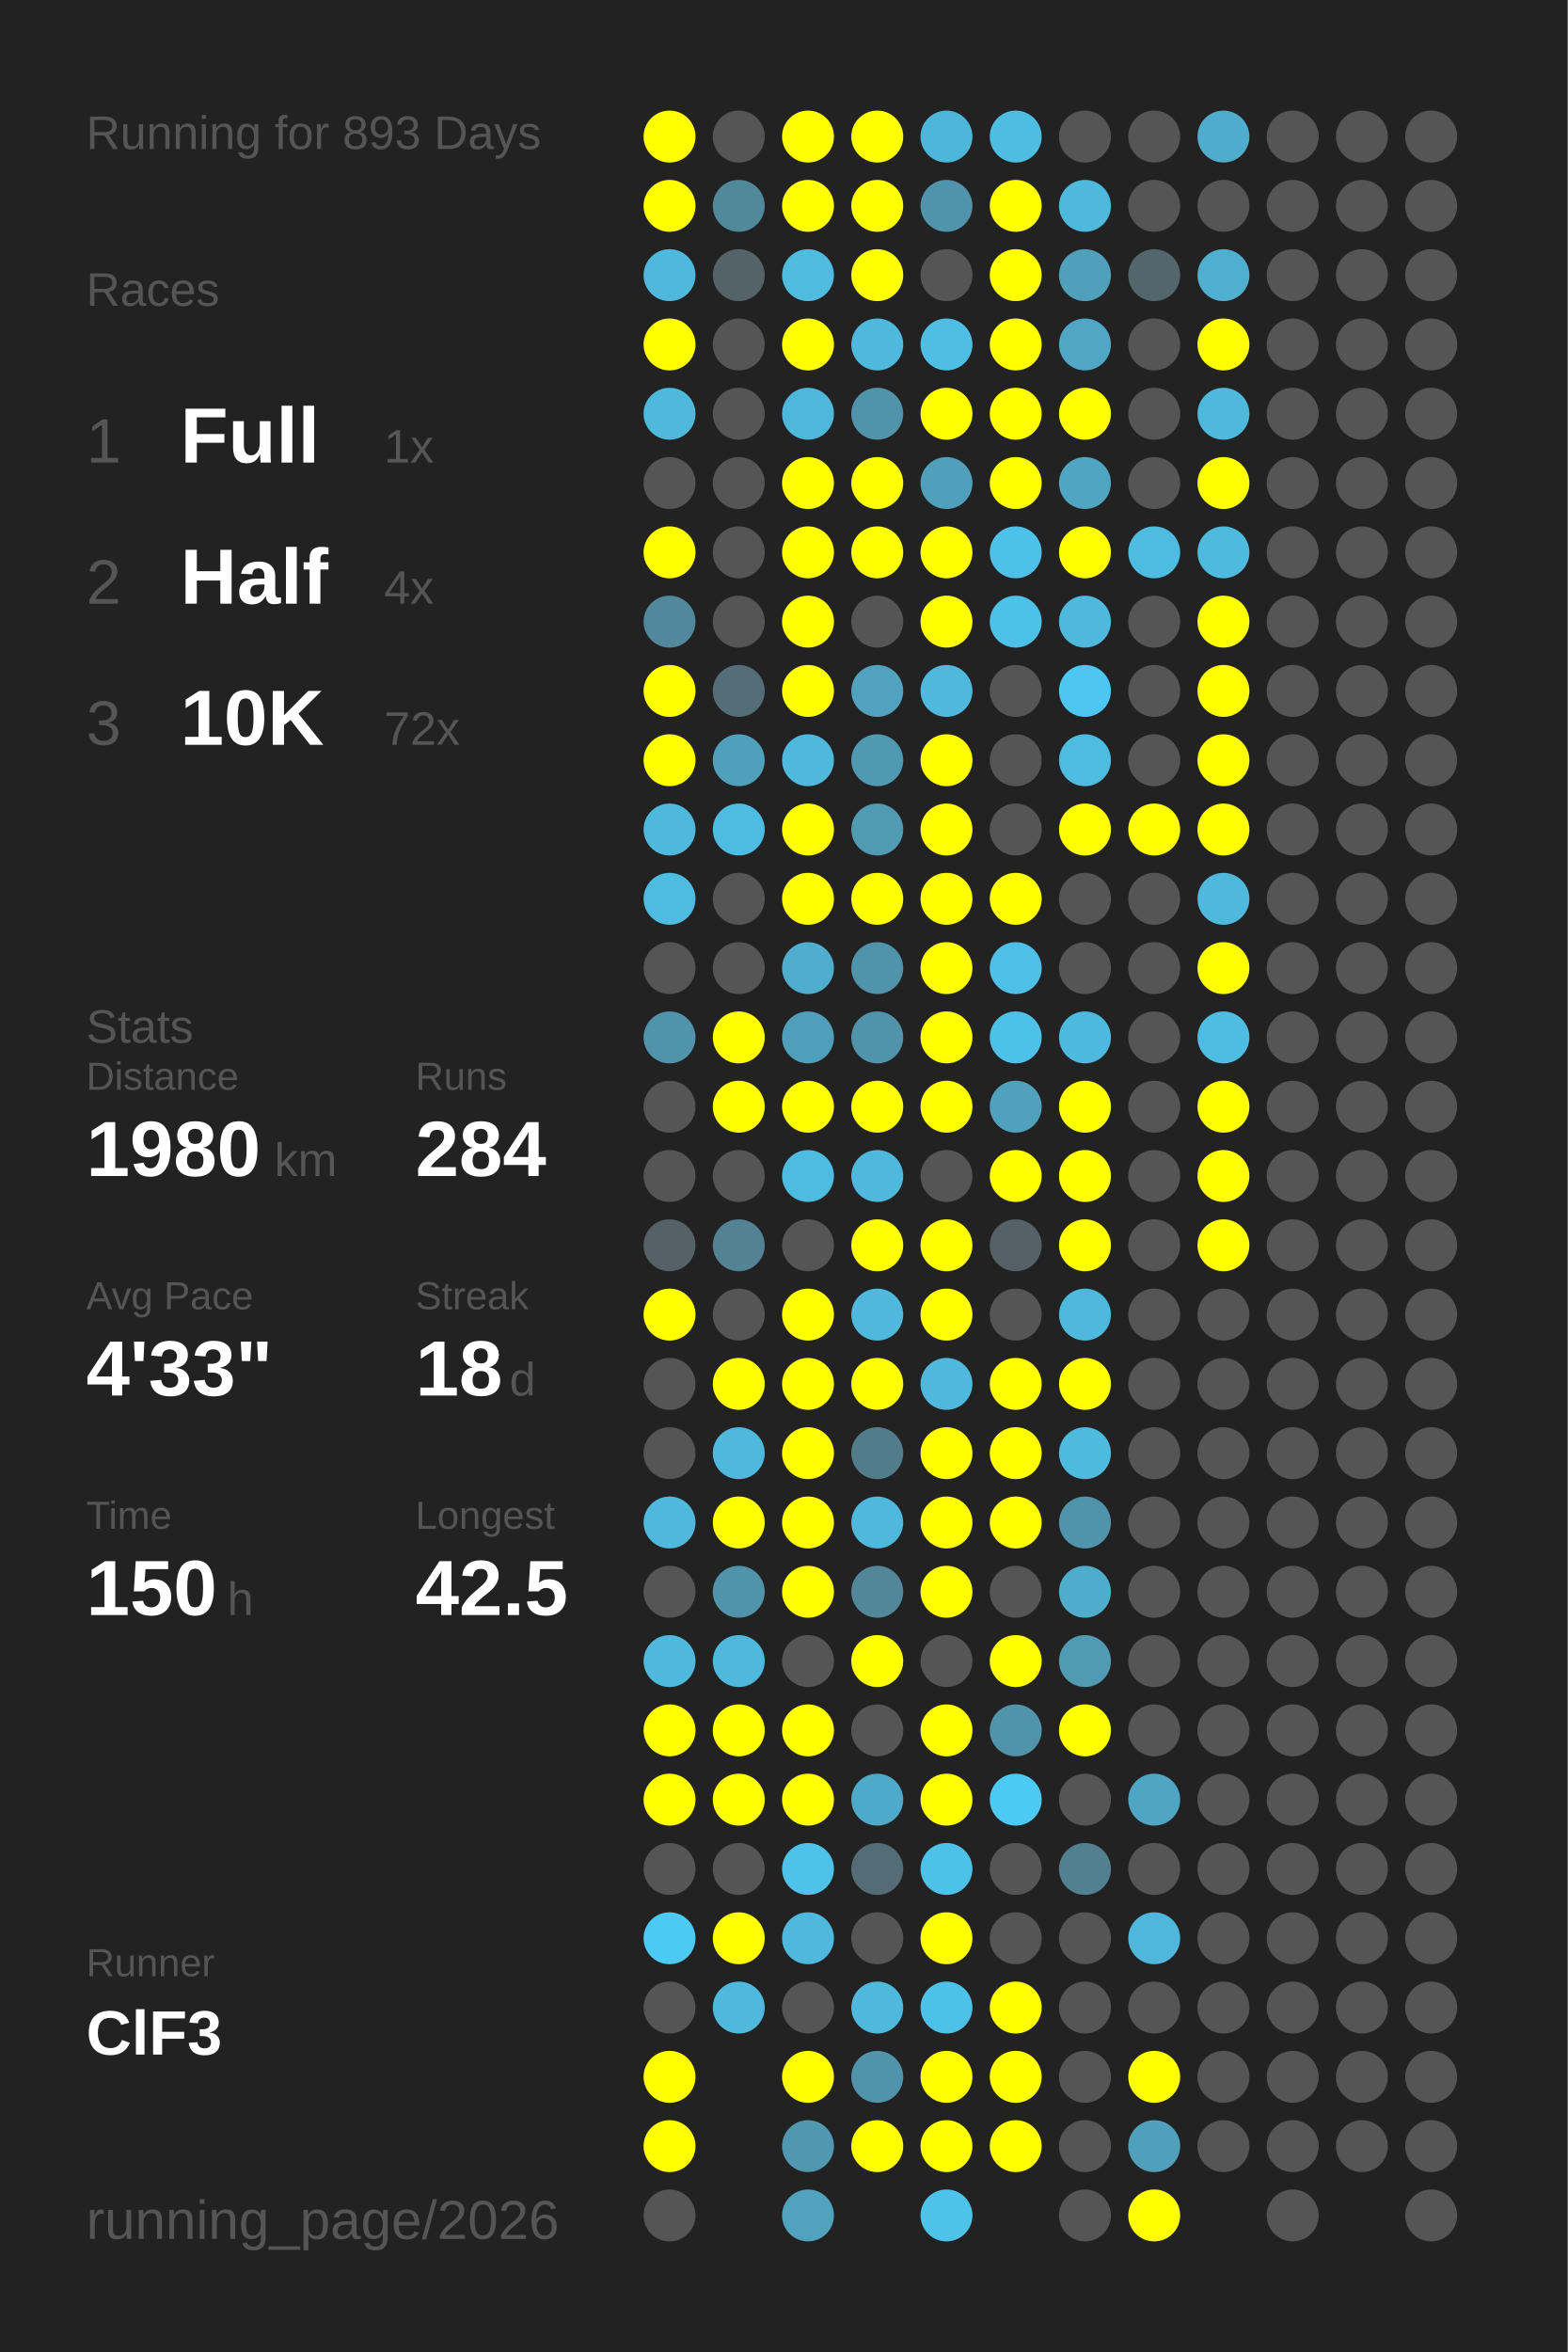
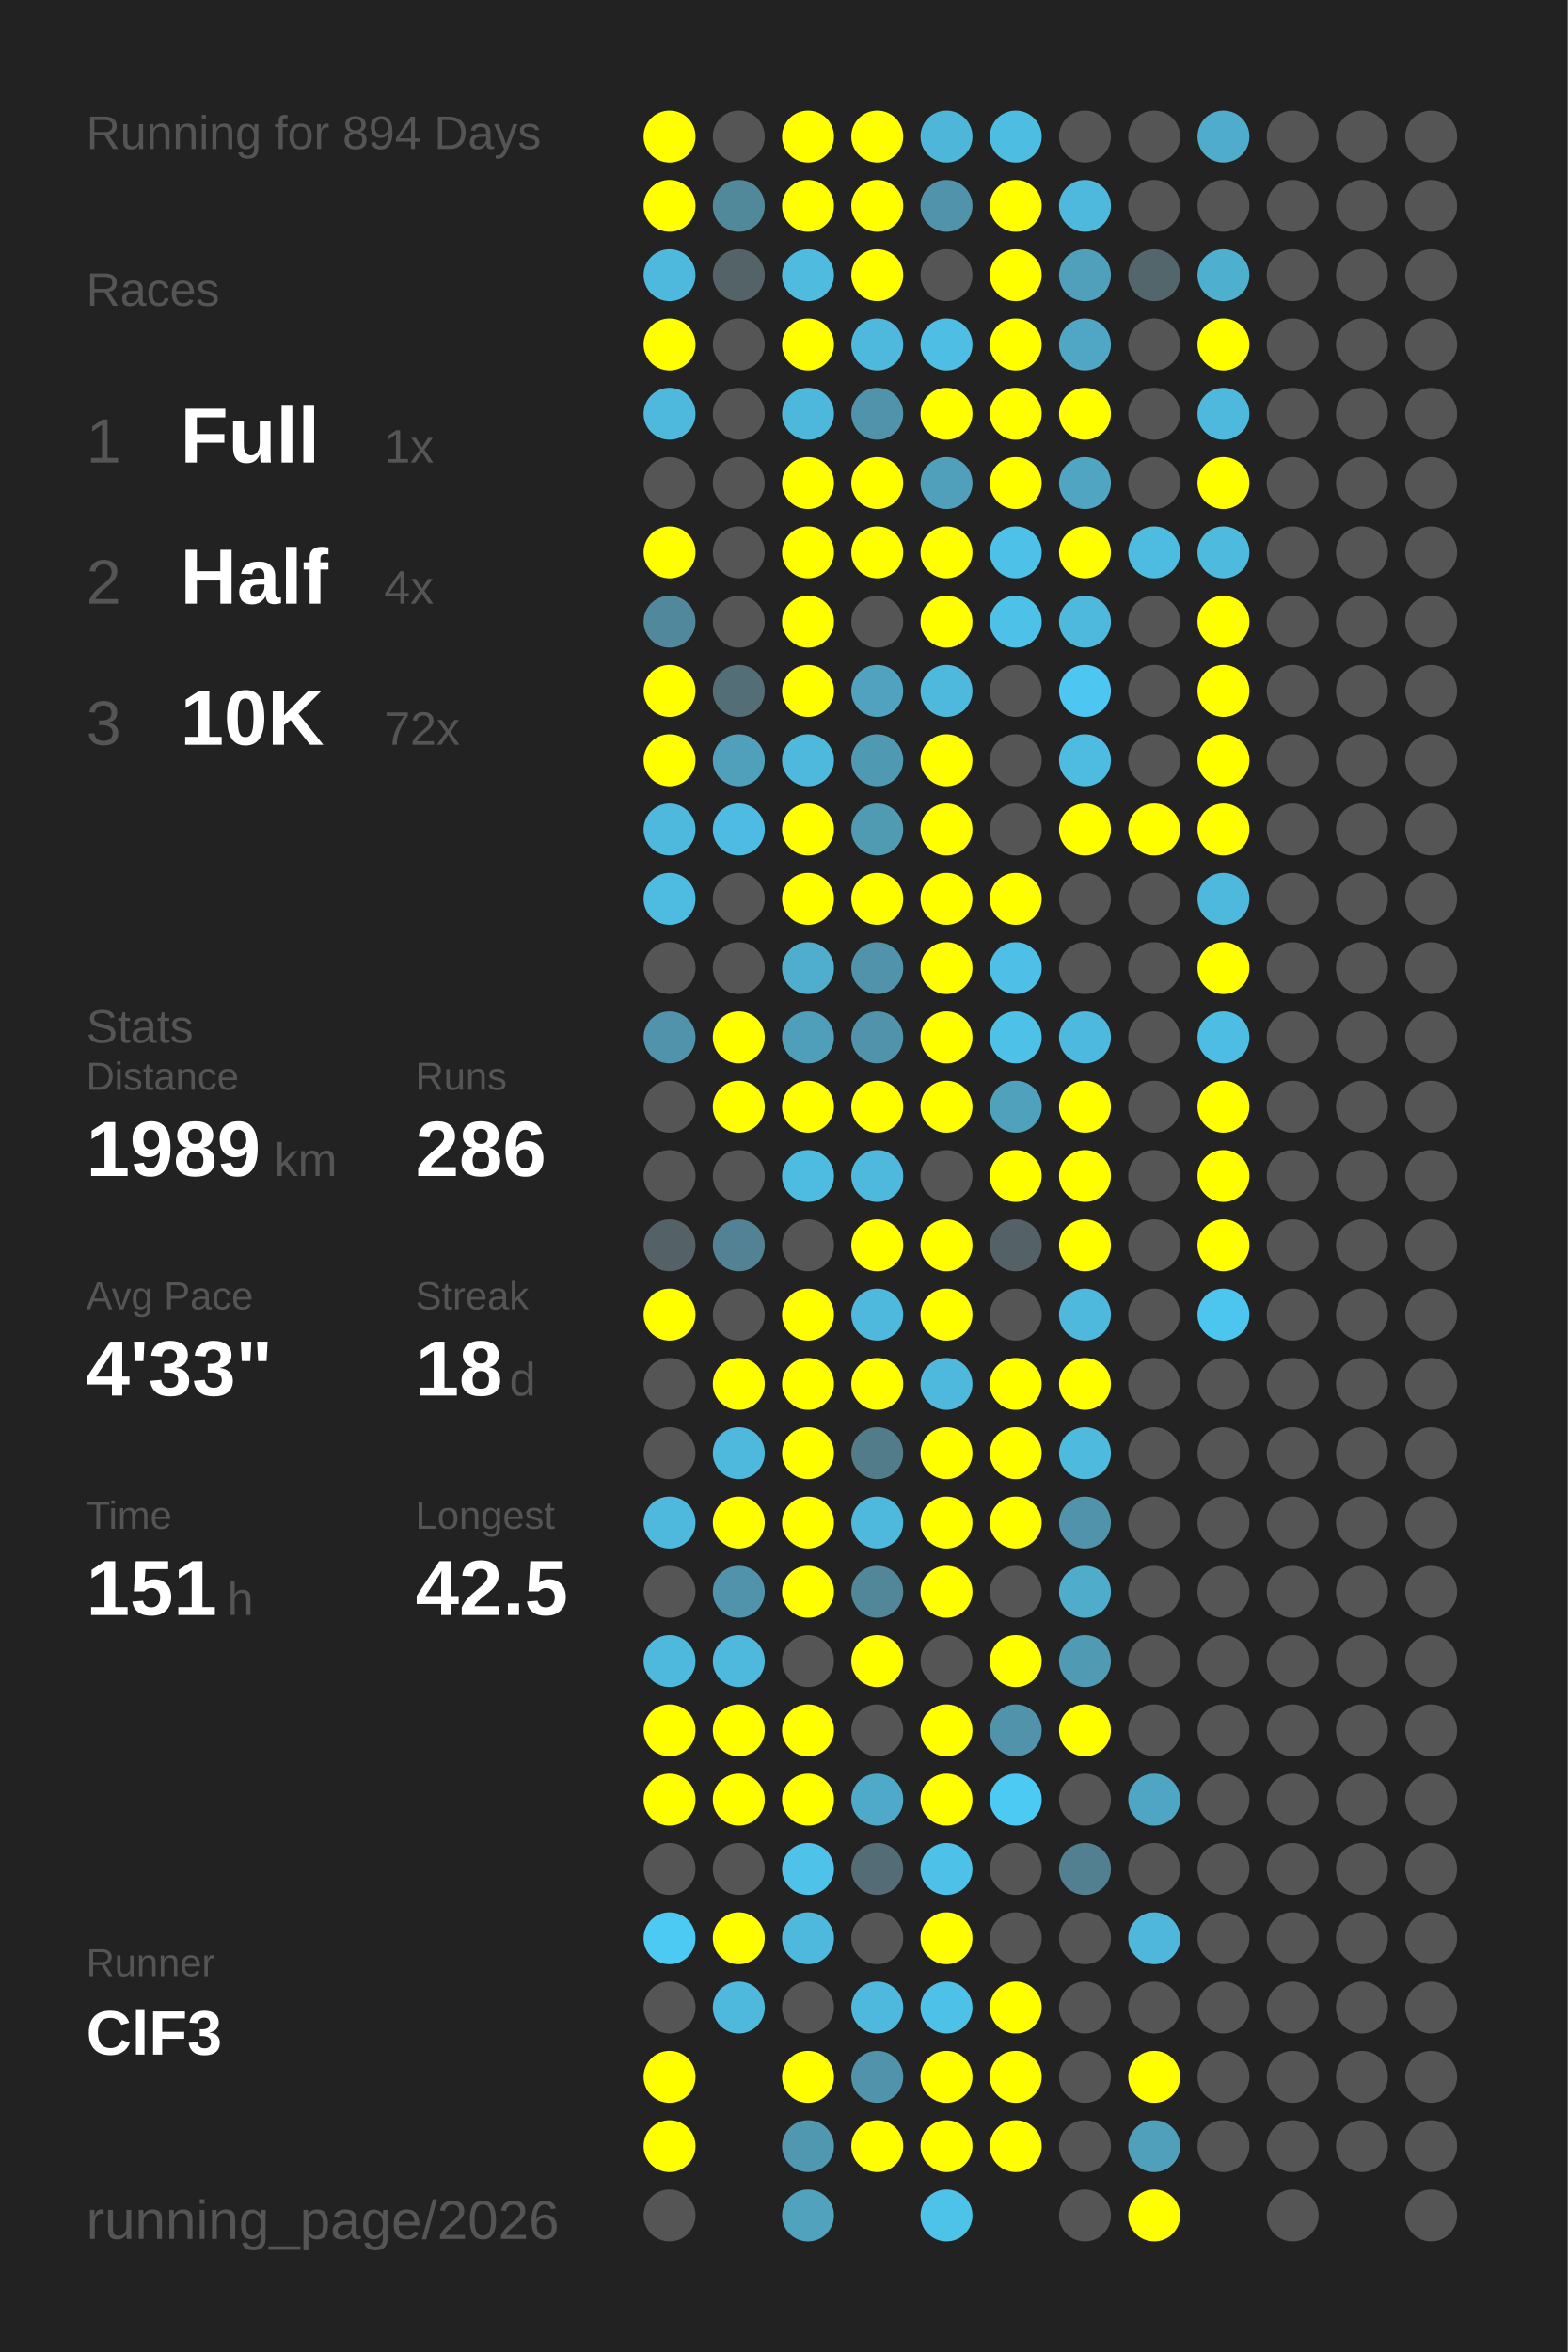
<svg xmlns="http://www.w3.org/2000/svg" baseProfile="full" height="300mm" version="1.1" viewBox="0,0,200,300" width="200mm">
  <defs />
  <rect fill="#222222" height="300" width="200" x="0" y="0" />
-   <text fill="#555555" style="font-size:6px; font-family:Arial;" x="11" y="19">Running for 893 Days</text>
+   <text fill="#555555" style="font-size:6px; font-family:Arial;" x="11" y="19">Running for 894 Days</text>
  <text fill="#555555" style="font-size:6px; font-family:Arial;" x="11" y="39">Races</text>
  <text fill="#555555" style="font-size:8px; font-family:Arial;" x="11" y="59">1</text>
  <text fill="#FFFFFF" style="font-size:10px; font-family:Arial; font-weight:bold;" x="23" y="59">Full</text>
  <text fill="#555555" style="font-size:6px; font-family:Arial;" x="49" y="59">1x</text>
  <text fill="#555555" style="font-size:8px; font-family:Arial;" x="11" y="77">2</text>
  <text fill="#FFFFFF" style="font-size:10px; font-family:Arial; font-weight:bold;" x="23" y="77">Half</text>
  <text fill="#555555" style="font-size:6px; font-family:Arial;" x="49" y="77">4x</text>
  <text fill="#555555" style="font-size:8px; font-family:Arial;" x="11" y="95">3</text>
  <text fill="#FFFFFF" style="font-size:10px; font-family:Arial; font-weight:bold;" x="23" y="95">10K</text>
  <text fill="#555555" style="font-size:6px; font-family:Arial;" x="49" y="95">72x</text>
  <text fill="#555555" style="font-size:6px; font-family:Arial;" x="11" y="133">Stats</text>
  <text fill="#555555" style="font-size:5px; font-family:Arial;" x="11" y="139">Distance</text>
-   <text fill="#FFFFFF" style="font-size:10px; font-family:Arial; font-weight:bold;" x="11" y="150">1980</text>
+   <text fill="#FFFFFF" style="font-size:10px; font-family:Arial; font-weight:bold;" x="11" y="150">1989</text>
  <text fill="#555555" style="font-size:6px; font-family:Arial;" x="35" y="150">km</text>
  <text fill="#555555" style="font-size:5px; font-family:Arial;" x="53" y="139">Runs</text>
-   <text fill="#FFFFFF" style="font-size:10px; font-family:Arial; font-weight:bold;" x="53" y="150">284</text>
+   <text fill="#FFFFFF" style="font-size:10px; font-family:Arial; font-weight:bold;" x="53" y="150">286</text>
  <text fill="#555555" style="font-size:5px; font-family:Arial;" x="11" y="167">Avg Pace</text>
  <text fill="#FFFFFF" style="font-size:10px; font-family:Arial; font-weight:bold;" x="11" y="178">4'33"</text>
  <text fill="#555555" style="font-size:5px; font-family:Arial;" x="53" y="167">Streak</text>
  <text fill="#FFFFFF" style="font-size:10px; font-family:Arial; font-weight:bold;" x="53" y="178">18</text>
  <text fill="#555555" style="font-size:6px; font-family:Arial;" x="65" y="178">d</text>
  <text fill="#555555" style="font-size:5px; font-family:Arial;" x="11" y="195">Time</text>
-   <text fill="#FFFFFF" style="font-size:10px; font-family:Arial; font-weight:bold;" x="11" y="206">150</text>
+   <text fill="#FFFFFF" style="font-size:10px; font-family:Arial; font-weight:bold;" x="11" y="206">151</text>
  <text fill="#555555" style="font-size:6px; font-family:Arial;" x="29" y="206">h</text>
  <text fill="#555555" style="font-size:5px; font-family:Arial;" x="53" y="195">Longest</text>
  <text fill="#FFFFFF" style="font-size:10px; font-family:Arial; font-weight:bold;" x="53" y="206">42.5</text>
  <text fill="#555555" style="font-size:5px; font-family:Arial;" x="11" y="252.065">Runner</text>
  <text fill="#FFFFFF" style="font-size:8px; font-family:Arial; font-weight:bold;" x="11" y="262.065">ClF3</text>
  <text fill="#555555" style="font-size:7px; font-family:Arial;" x="11" y="285.581">running_page/2026</text>
  <circle cx="85.417" cy="17.419" fill="#FFFF00" r="3.312" />
  <circle cx="85.417" cy="26.258" fill="#FFFF00" r="3.312" />
  <circle cx="85.417" cy="35.097" fill="#4eb9dd" r="3.312" />
  <circle cx="85.417" cy="43.935" fill="#FFFF00" r="3.312" />
  <circle cx="85.417" cy="52.774" fill="#4eb9dd" r="3.312" />
  <circle cx="85.417" cy="61.613" fill="#555555" r="3.312" />
  <circle cx="85.417" cy="70.452" fill="#FFFF00" r="3.312" />
  <circle cx="85.417" cy="79.29" fill="#51889b" r="3.312" />
  <circle cx="85.417" cy="88.129" fill="#FFFF00" r="3.312" />
  <circle cx="85.417" cy="96.968" fill="#FFFF00" r="3.312" />
  <circle cx="85.417" cy="105.806" fill="#4eb9dd" r="3.312" />
  <circle cx="85.417" cy="114.645" fill="#4ebce1" r="3.312" />
  <circle cx="85.417" cy="123.484" fill="#555555" r="3.312" />
  <circle cx="85.417" cy="132.323" fill="#5093aa" r="3.312" />
  <circle cx="85.417" cy="141.161" fill="#555555" r="3.312" />
  <circle cx="85.417" cy="150" fill="#555555" r="3.312" />
  <circle cx="85.417" cy="158.839" fill="#546267" r="3.312" />
  <circle cx="85.417" cy="167.677" fill="#FFFF00" r="3.312" />
  <circle cx="85.417" cy="176.516" fill="#555555" r="3.312" />
  <circle cx="85.417" cy="185.355" fill="#555555" r="3.312" />
  <circle cx="85.417" cy="194.194" fill="#4eb9dd" r="3.312" />
  <circle cx="85.417" cy="203.032" fill="#555555" r="3.312" />
  <circle cx="85.417" cy="211.871" fill="#4eb9dd" r="3.312" />
  <circle cx="85.417" cy="220.71" fill="#FFFF00" r="3.312" />
  <circle cx="85.417" cy="229.548" fill="#FFFF00" r="3.312" />
  <circle cx="85.417" cy="238.387" fill="#555555" r="3.312" />
  <circle cx="85.417" cy="247.226" fill="#4dcaf4" r="3.312" />
  <circle cx="85.417" cy="256.065" fill="#555555" r="3.312" />
  <circle cx="85.417" cy="264.903" fill="#FFFF00" r="3.312" />
  <circle cx="85.417" cy="273.742" fill="#FFFF00" r="3.312" />
  <circle cx="85.417" cy="282.581" fill="#555555" r="3.312" />
  <circle cx="94.25" cy="17.419" fill="#555555" r="3.312" />
  <circle cx="94.25" cy="26.258" fill="#51899b" r="3.312" />
  <circle cx="94.25" cy="35.097" fill="#546368" r="3.312" />
  <circle cx="94.25" cy="43.935" fill="#555555" r="3.312" />
  <circle cx="94.25" cy="52.774" fill="#555555" r="3.312" />
  <circle cx="94.25" cy="61.613" fill="#555555" r="3.312" />
  <circle cx="94.25" cy="70.452" fill="#555555" r="3.312" />
  <circle cx="94.25" cy="79.29" fill="#555555" r="3.312" />
  <circle cx="94.25" cy="88.129" fill="#536e77" r="3.312" />
  <circle cx="94.25" cy="96.968" fill="#50a0bc" r="3.312" />
  <circle cx="94.25" cy="105.806" fill="#4ebce2" r="3.312" />
  <circle cx="94.25" cy="114.645" fill="#555555" r="3.312" />
  <circle cx="94.25" cy="123.484" fill="#555555" r="3.312" />
  <circle cx="94.25" cy="132.323" fill="#FFFF00" r="3.312" />
  <circle cx="94.25" cy="141.161" fill="#FFFF00" r="3.312" />
  <circle cx="94.25" cy="150" fill="#555555" r="3.312" />
  <circle cx="94.25" cy="158.839" fill="#528293" r="3.312" />
  <circle cx="94.25" cy="167.677" fill="#555555" r="3.312" />
  <circle cx="94.25" cy="176.516" fill="#FFFF00" r="3.312" />
  <circle cx="94.25" cy="185.355" fill="#4eb9dd" r="3.312" />
  <circle cx="94.25" cy="194.194" fill="#FFFF00" r="3.312" />
  <circle cx="94.25" cy="203.032" fill="#5093aa" r="3.312" />
  <circle cx="94.25" cy="211.871" fill="#4eb9dd" r="3.312" />
  <circle cx="94.25" cy="220.71" fill="#FFFF00" r="3.312" />
  <circle cx="94.25" cy="229.548" fill="#FFFF00" r="3.312" />
  <circle cx="94.25" cy="238.387" fill="#555555" r="3.312" />
  <circle cx="94.25" cy="247.226" fill="#FFFF00" r="3.312" />
  <circle cx="94.25" cy="256.065" fill="#4eb9dd" r="3.312" />
  <circle cx="103.083" cy="17.419" fill="#FFFF00" r="3.312" />
  <circle cx="103.083" cy="26.258" fill="#FFFF00" r="3.312" />
  <circle cx="103.083" cy="35.097" fill="#4ebbdf" r="3.312" />
  <circle cx="103.083" cy="43.935" fill="#FFFF00" r="3.312" />
  <circle cx="103.083" cy="52.774" fill="#4eb8dc" r="3.312" />
  <circle cx="103.083" cy="61.613" fill="#FFFF00" r="3.312" />
  <circle cx="103.083" cy="70.452" fill="#FFFF00" r="3.312" />
  <circle cx="103.083" cy="79.29" fill="#FFFF00" r="3.312" />
  <circle cx="103.083" cy="88.129" fill="#FFFF00" r="3.312" />
  <circle cx="103.083" cy="96.968" fill="#4eb9dd" r="3.312" />
  <circle cx="103.083" cy="105.806" fill="#FFFF00" r="3.312" />
  <circle cx="103.083" cy="114.645" fill="#FFFF00" r="3.312" />
  <circle cx="103.083" cy="123.484" fill="#4faece" r="3.312" />
  <circle cx="103.083" cy="132.323" fill="#509fba" r="3.312" />
  <circle cx="103.083" cy="141.161" fill="#FFFF00" r="3.312" />
  <circle cx="103.083" cy="150" fill="#4ebce1" r="3.312" />
  <circle cx="103.083" cy="158.839" fill="#555555" r="3.312" />
  <circle cx="103.083" cy="167.677" fill="#FFFF00" r="3.312" />
  <circle cx="103.083" cy="176.516" fill="#FFFF00" r="3.312" />
  <circle cx="103.083" cy="185.355" fill="#FFFF00" r="3.312" />
  <circle cx="103.083" cy="194.194" fill="#FFFF00" r="3.312" />
  <circle cx="103.083" cy="203.032" fill="#FFFF00" r="3.312" />
  <circle cx="103.083" cy="211.871" fill="#555555" r="3.312" />
  <circle cx="103.083" cy="220.71" fill="#FFFF00" r="3.312" />
  <circle cx="103.083" cy="229.548" fill="#FFFF00" r="3.312" />
  <circle cx="103.083" cy="238.387" fill="#4ec2e9" r="3.312" />
  <circle cx="103.083" cy="247.226" fill="#4eb9dd" r="3.312" />
  <circle cx="103.083" cy="256.065" fill="#555555" r="3.312" />
  <circle cx="103.083" cy="264.903" fill="#FFFF00" r="3.312" />
  <circle cx="103.083" cy="273.742" fill="#5097b0" r="3.312" />
  <circle cx="103.083" cy="282.581" fill="#50a2bd" r="3.312" />
  <circle cx="111.917" cy="17.419" fill="#FFFF00" r="3.312" />
  <circle cx="111.917" cy="26.258" fill="#FFFF00" r="3.312" />
  <circle cx="111.917" cy="35.097" fill="#FFFF00" r="3.312" />
  <circle cx="111.917" cy="43.935" fill="#4eb9dd" r="3.312" />
  <circle cx="111.917" cy="52.774" fill="#5093aa" r="3.312" />
  <circle cx="111.917" cy="61.613" fill="#FFFF00" r="3.312" />
  <circle cx="111.917" cy="70.452" fill="#FFFF00" r="3.312" />
  <circle cx="111.917" cy="79.29" fill="#555555" r="3.312" />
  <circle cx="111.917" cy="88.129" fill="#50a2be" r="3.312" />
  <circle cx="111.917" cy="96.968" fill="#5099b2" r="3.312" />
  <circle cx="111.917" cy="105.806" fill="#509ab2" r="3.312" />
  <circle cx="111.917" cy="114.645" fill="#FFFF00" r="3.312" />
  <circle cx="111.917" cy="123.484" fill="#5093aa" r="3.312" />
  <circle cx="111.917" cy="132.323" fill="#5093aa" r="3.312" />
  <circle cx="111.917" cy="141.161" fill="#FFFF00" r="3.312" />
  <circle cx="111.917" cy="150" fill="#4eb9dd" r="3.312" />
  <circle cx="111.917" cy="158.839" fill="#FFFF00" r="3.312" />
  <circle cx="111.917" cy="167.677" fill="#4eb9dd" r="3.312" />
  <circle cx="111.917" cy="176.516" fill="#FFFF00" r="3.312" />
  <circle cx="111.917" cy="185.355" fill="#527c8a" r="3.312" />
  <circle cx="111.917" cy="194.194" fill="#4eb9dd" r="3.312" />
  <circle cx="111.917" cy="203.032" fill="#518799" r="3.312" />
  <circle cx="111.917" cy="211.871" fill="#FFFF00" r="3.312" />
  <circle cx="111.917" cy="220.71" fill="#555555" r="3.312" />
  <circle cx="111.917" cy="229.548" fill="#4faac9" r="3.312" />
  <circle cx="111.917" cy="238.387" fill="#536c75" r="3.312" />
  <circle cx="111.917" cy="247.226" fill="#555555" r="3.312" />
  <circle cx="111.917" cy="256.065" fill="#4eb9dd" r="3.312" />
  <circle cx="111.917" cy="264.903" fill="#5093aa" r="3.312" />
  <circle cx="111.917" cy="273.742" fill="#FFFF00" r="3.312" />
  <circle cx="120.75" cy="17.419" fill="#4eb6d9" r="3.312" />
  <circle cx="120.75" cy="26.258" fill="#5093aa" r="3.312" />
  <circle cx="120.75" cy="35.097" fill="#555555" r="3.312" />
  <circle cx="120.75" cy="43.935" fill="#4ebee4" r="3.312" />
  <circle cx="120.75" cy="52.774" fill="#FFFF00" r="3.312" />
  <circle cx="120.75" cy="61.613" fill="#50a0bb" r="3.312" />
  <circle cx="120.75" cy="70.452" fill="#FFFF00" r="3.312" />
  <circle cx="120.75" cy="79.29" fill="#FFFF00" r="3.312" />
  <circle cx="120.75" cy="88.129" fill="#4eb9dd" r="3.312" />
  <circle cx="120.75" cy="96.968" fill="#FFFF00" r="3.312" />
  <circle cx="120.75" cy="105.806" fill="#FFFF00" r="3.312" />
  <circle cx="120.75" cy="114.645" fill="#FFFF00" r="3.312" />
  <circle cx="120.75" cy="123.484" fill="#FFFF00" r="3.312" />
  <circle cx="120.75" cy="132.323" fill="#FFFF00" r="3.312" />
  <circle cx="120.75" cy="141.161" fill="#FFFF00" r="3.312" />
  <circle cx="120.75" cy="150" fill="#555555" r="3.312" />
  <circle cx="120.75" cy="158.839" fill="#FFFF00" r="3.312" />
  <circle cx="120.75" cy="167.677" fill="#FFFF00" r="3.312" />
  <circle cx="120.75" cy="176.516" fill="#4eb9dd" r="3.312" />
  <circle cx="120.75" cy="185.355" fill="#FFFF00" r="3.312" />
  <circle cx="120.75" cy="194.194" fill="#FFFF00" r="3.312" />
  <circle cx="120.75" cy="203.032" fill="#FFFF00" r="3.312" />
  <circle cx="120.75" cy="211.871" fill="#555555" r="3.312" />
  <circle cx="120.75" cy="220.71" fill="#FFFF00" r="3.312" />
  <circle cx="120.75" cy="229.548" fill="#FFFF00" r="3.312" />
  <circle cx="120.75" cy="238.387" fill="#4ec1e8" r="3.312" />
  <circle cx="120.75" cy="247.226" fill="#FFFF00" r="3.312" />
  <circle cx="120.75" cy="256.065" fill="#4ec1e8" r="3.312" />
  <circle cx="120.75" cy="264.903" fill="#FFFF00" r="3.312" />
  <circle cx="120.75" cy="273.742" fill="#FFFF00" r="3.312" />
  <circle cx="120.75" cy="282.581" fill="#4dc3ea" r="3.312" />
  <circle cx="129.583" cy="17.419" fill="#4ebde2" r="3.312" />
  <circle cx="129.583" cy="26.258" fill="#FFFF00" r="3.312" />
  <circle cx="129.583" cy="35.097" fill="#FFFF00" r="3.312" />
  <circle cx="129.583" cy="43.935" fill="#FFFF00" r="3.312" />
  <circle cx="129.583" cy="52.774" fill="#FFFF00" r="3.312" />
  <circle cx="129.583" cy="61.613" fill="#FFFF00" r="3.312" />
  <circle cx="129.583" cy="70.452" fill="#4ec1e9" r="3.312" />
  <circle cx="129.583" cy="79.29" fill="#4ec1e9" r="3.312" />
  <circle cx="129.583" cy="88.129" fill="#555555" r="3.312" />
  <circle cx="129.583" cy="96.968" fill="#555555" r="3.312" />
  <circle cx="129.583" cy="105.806" fill="#555555" r="3.312" />
  <circle cx="129.583" cy="114.645" fill="#FFFF00" r="3.312" />
  <circle cx="129.583" cy="123.484" fill="#4ec0e7" r="3.312" />
  <circle cx="129.583" cy="132.323" fill="#4ec1e8" r="3.312" />
  <circle cx="129.583" cy="141.161" fill="#50a1bc" r="3.312" />
  <circle cx="129.583" cy="150" fill="#FFFF00" r="3.312" />
  <circle cx="129.583" cy="158.839" fill="#546267" r="3.312" />
  <circle cx="129.583" cy="167.677" fill="#555555" r="3.312" />
  <circle cx="129.583" cy="176.516" fill="#FFFF00" r="3.312" />
  <circle cx="129.583" cy="185.355" fill="#FFFF00" r="3.312" />
  <circle cx="129.583" cy="194.194" fill="#FFFF00" r="3.312" />
  <circle cx="129.583" cy="203.032" fill="#555555" r="3.312" />
  <circle cx="129.583" cy="211.871" fill="#FFFF00" r="3.312" />
  <circle cx="129.583" cy="220.71" fill="#5093aa" r="3.312" />
  <circle cx="129.583" cy="229.548" fill="#4dcaf4" r="3.312" />
  <circle cx="129.583" cy="238.387" fill="#555555" r="3.312" />
  <circle cx="129.583" cy="247.226" fill="#555555" r="3.312" />
  <circle cx="129.583" cy="256.065" fill="#FFFF00" r="3.312" />
  <circle cx="129.583" cy="264.903" fill="#FFFF00" r="3.312" />
  <circle cx="129.583" cy="273.742" fill="#FFFF00" r="3.312" />
  <circle cx="138.417" cy="17.419" fill="#555555" r="3.312" />
  <circle cx="138.417" cy="26.258" fill="#4eb9dd" r="3.312" />
  <circle cx="138.417" cy="35.097" fill="#50a0bb" r="3.312" />
  <circle cx="138.417" cy="43.935" fill="#4fa7c5" r="3.312" />
  <circle cx="138.417" cy="52.774" fill="#FFFF00" r="3.312" />
  <circle cx="138.417" cy="61.613" fill="#4fa5c2" r="3.312" />
  <circle cx="138.417" cy="70.452" fill="#FFFF00" r="3.312" />
  <circle cx="138.417" cy="79.29" fill="#4eb9dd" r="3.312" />
  <circle cx="138.417" cy="88.129" fill="#4dc7f1" r="3.312" />
  <circle cx="138.417" cy="96.968" fill="#4ebbe0" r="3.312" />
  <circle cx="138.417" cy="105.806" fill="#FFFF00" r="3.312" />
  <circle cx="138.417" cy="114.645" fill="#555555" r="3.312" />
  <circle cx="138.417" cy="123.484" fill="#555555" r="3.312" />
  <circle cx="138.417" cy="132.323" fill="#4eb9de" r="3.312" />
  <circle cx="138.417" cy="141.161" fill="#FFFF00" r="3.312" />
  <circle cx="138.417" cy="150" fill="#FFFF00" r="3.312" />
  <circle cx="138.417" cy="158.839" fill="#FFFF00" r="3.312" />
  <circle cx="138.417" cy="167.677" fill="#4eb9dd" r="3.312" />
  <circle cx="138.417" cy="176.516" fill="#FFFF00" r="3.312" />
  <circle cx="138.417" cy="185.355" fill="#4ebade" r="3.312" />
  <circle cx="138.417" cy="194.194" fill="#5093aa" r="3.312" />
  <circle cx="138.417" cy="203.032" fill="#4faccb" r="3.312" />
  <circle cx="138.417" cy="211.871" fill="#509ab3" r="3.312" />
  <circle cx="138.417" cy="220.71" fill="#FFFF00" r="3.312" />
  <circle cx="138.417" cy="229.548" fill="#555555" r="3.312" />
  <circle cx="138.417" cy="238.387" fill="#528090" r="3.312" />
  <circle cx="138.417" cy="247.226" fill="#555555" r="3.312" />
  <circle cx="138.417" cy="256.065" fill="#555555" r="3.312" />
  <circle cx="138.417" cy="264.903" fill="#555555" r="3.312" />
  <circle cx="138.417" cy="273.742" fill="#555555" r="3.312" />
  <circle cx="138.417" cy="282.581" fill="#555555" r="3.312" />
  <circle cx="147.25" cy="17.419" fill="#555555" r="3.312" />
  <circle cx="147.25" cy="26.258" fill="#555555" r="3.312" />
  <circle cx="147.25" cy="35.097" fill="#53666c" r="3.312" />
  <circle cx="147.25" cy="43.935" fill="#555555" r="3.312" />
  <circle cx="147.25" cy="52.774" fill="#555555" r="3.312" />
  <circle cx="147.25" cy="61.613" fill="#555555" r="3.312" />
  <circle cx="147.25" cy="70.452" fill="#4ebbe0" r="3.312" />
  <circle cx="147.25" cy="79.29" fill="#555555" r="3.312" />
  <circle cx="147.25" cy="88.129" fill="#555555" r="3.312" />
  <circle cx="147.25" cy="96.968" fill="#555555" r="3.312" />
  <circle cx="147.25" cy="105.806" fill="#FFFF00" r="3.312" />
  <circle cx="147.25" cy="114.645" fill="#555555" r="3.312" />
  <circle cx="147.25" cy="123.484" fill="#555555" r="3.312" />
  <circle cx="147.25" cy="132.323" fill="#555555" r="3.312" />
  <circle cx="147.25" cy="141.161" fill="#555555" r="3.312" />
  <circle cx="147.25" cy="150" fill="#555555" r="3.312" />
  <circle cx="147.25" cy="158.839" fill="#555555" r="3.312" />
  <circle cx="147.25" cy="167.677" fill="#555555" r="3.312" />
  <circle cx="147.25" cy="176.516" fill="#555555" r="3.312" />
  <circle cx="147.25" cy="185.355" fill="#555555" r="3.312" />
  <circle cx="147.25" cy="194.194" fill="#555555" r="3.312" />
  <circle cx="147.25" cy="203.032" fill="#555555" r="3.312" />
  <circle cx="147.25" cy="211.871" fill="#555555" r="3.312" />
  <circle cx="147.25" cy="220.71" fill="#555555" r="3.312" />
  <circle cx="147.25" cy="229.548" fill="#4fa6c4" r="3.312" />
  <circle cx="147.25" cy="238.387" fill="#555555" r="3.312" />
  <circle cx="147.25" cy="247.226" fill="#4eb7db" r="3.312" />
  <circle cx="147.25" cy="256.065" fill="#555555" r="3.312" />
  <circle cx="147.25" cy="264.903" fill="#FFFF00" r="3.312" />
  <circle cx="147.25" cy="273.742" fill="#50a0bb" r="3.312" />
  <circle cx="147.25" cy="282.581" fill="#FFFF00" r="3.312" />
  <circle cx="156.083" cy="17.419" fill="#4faccc" r="3.312" />
  <circle cx="156.083" cy="26.258" fill="#555555" r="3.312" />
  <circle cx="156.083" cy="35.097" fill="#4fafcf" r="3.312" />
  <circle cx="156.083" cy="43.935" fill="#FFFF00" r="3.312" />
  <circle cx="156.083" cy="52.774" fill="#4eb9dd" r="3.312" />
  <circle cx="156.083" cy="61.613" fill="#FFFF00" r="3.312" />
  <circle cx="156.083" cy="70.452" fill="#4ebade" r="3.312" />
  <circle cx="156.083" cy="79.29" fill="#FFFF00" r="3.312" />
  <circle cx="156.083" cy="88.129" fill="#FFFF00" r="3.312" />
  <circle cx="156.083" cy="96.968" fill="#FFFF00" r="3.312" />
  <circle cx="156.083" cy="105.806" fill="#FFFF00" r="3.312" />
  <circle cx="156.083" cy="114.645" fill="#4eb9dd" r="3.312" />
  <circle cx="156.083" cy="123.484" fill="#FFFF00" r="3.312" />
  <circle cx="156.083" cy="132.323" fill="#4ebde3" r="3.312" />
  <circle cx="156.083" cy="141.161" fill="#FFFF00" r="3.312" />
  <circle cx="156.083" cy="150" fill="#FFFF00" r="3.312" />
  <circle cx="156.083" cy="158.839" fill="#FFFF00" r="3.312" />
-   <circle cx="156.083" cy="167.677" fill="#555555" r="3.312" />
+   <circle cx="156.083" cy="167.677" fill="#4dc6ef" r="3.312" />
  <circle cx="156.083" cy="176.516" fill="#555555" r="3.312" />
  <circle cx="156.083" cy="185.355" fill="#555555" r="3.312" />
  <circle cx="156.083" cy="194.194" fill="#555555" r="3.312" />
  <circle cx="156.083" cy="203.032" fill="#555555" r="3.312" />
  <circle cx="156.083" cy="211.871" fill="#555555" r="3.312" />
  <circle cx="156.083" cy="220.71" fill="#555555" r="3.312" />
  <circle cx="156.083" cy="229.548" fill="#555555" r="3.312" />
  <circle cx="156.083" cy="238.387" fill="#555555" r="3.312" />
  <circle cx="156.083" cy="247.226" fill="#555555" r="3.312" />
  <circle cx="156.083" cy="256.065" fill="#555555" r="3.312" />
  <circle cx="156.083" cy="264.903" fill="#555555" r="3.312" />
  <circle cx="156.083" cy="273.742" fill="#555555" r="3.312" />
  <circle cx="164.917" cy="17.419" fill="#555555" r="3.312" />
  <circle cx="164.917" cy="26.258" fill="#555555" r="3.312" />
  <circle cx="164.917" cy="35.097" fill="#555555" r="3.312" />
  <circle cx="164.917" cy="43.935" fill="#555555" r="3.312" />
  <circle cx="164.917" cy="52.774" fill="#555555" r="3.312" />
  <circle cx="164.917" cy="61.613" fill="#555555" r="3.312" />
  <circle cx="164.917" cy="70.452" fill="#555555" r="3.312" />
  <circle cx="164.917" cy="79.29" fill="#555555" r="3.312" />
  <circle cx="164.917" cy="88.129" fill="#555555" r="3.312" />
  <circle cx="164.917" cy="96.968" fill="#555555" r="3.312" />
  <circle cx="164.917" cy="105.806" fill="#555555" r="3.312" />
  <circle cx="164.917" cy="114.645" fill="#555555" r="3.312" />
  <circle cx="164.917" cy="123.484" fill="#555555" r="3.312" />
  <circle cx="164.917" cy="132.323" fill="#555555" r="3.312" />
  <circle cx="164.917" cy="141.161" fill="#555555" r="3.312" />
  <circle cx="164.917" cy="150" fill="#555555" r="3.312" />
  <circle cx="164.917" cy="158.839" fill="#555555" r="3.312" />
  <circle cx="164.917" cy="167.677" fill="#555555" r="3.312" />
  <circle cx="164.917" cy="176.516" fill="#555555" r="3.312" />
  <circle cx="164.917" cy="185.355" fill="#555555" r="3.312" />
  <circle cx="164.917" cy="194.194" fill="#555555" r="3.312" />
  <circle cx="164.917" cy="203.032" fill="#555555" r="3.312" />
  <circle cx="164.917" cy="211.871" fill="#555555" r="3.312" />
  <circle cx="164.917" cy="220.71" fill="#555555" r="3.312" />
  <circle cx="164.917" cy="229.548" fill="#555555" r="3.312" />
  <circle cx="164.917" cy="238.387" fill="#555555" r="3.312" />
  <circle cx="164.917" cy="247.226" fill="#555555" r="3.312" />
  <circle cx="164.917" cy="256.065" fill="#555555" r="3.312" />
  <circle cx="164.917" cy="264.903" fill="#555555" r="3.312" />
  <circle cx="164.917" cy="273.742" fill="#555555" r="3.312" />
  <circle cx="164.917" cy="282.581" fill="#555555" r="3.312" />
  <circle cx="173.75" cy="17.419" fill="#555555" r="3.312" />
  <circle cx="173.75" cy="26.258" fill="#555555" r="3.312" />
  <circle cx="173.75" cy="35.097" fill="#555555" r="3.312" />
  <circle cx="173.75" cy="43.935" fill="#555555" r="3.312" />
  <circle cx="173.75" cy="52.774" fill="#555555" r="3.312" />
  <circle cx="173.75" cy="61.613" fill="#555555" r="3.312" />
  <circle cx="173.75" cy="70.452" fill="#555555" r="3.312" />
  <circle cx="173.75" cy="79.29" fill="#555555" r="3.312" />
  <circle cx="173.75" cy="88.129" fill="#555555" r="3.312" />
  <circle cx="173.75" cy="96.968" fill="#555555" r="3.312" />
  <circle cx="173.75" cy="105.806" fill="#555555" r="3.312" />
  <circle cx="173.75" cy="114.645" fill="#555555" r="3.312" />
  <circle cx="173.75" cy="123.484" fill="#555555" r="3.312" />
  <circle cx="173.75" cy="132.323" fill="#555555" r="3.312" />
  <circle cx="173.75" cy="141.161" fill="#555555" r="3.312" />
  <circle cx="173.75" cy="150" fill="#555555" r="3.312" />
  <circle cx="173.75" cy="158.839" fill="#555555" r="3.312" />
  <circle cx="173.75" cy="167.677" fill="#555555" r="3.312" />
  <circle cx="173.75" cy="176.516" fill="#555555" r="3.312" />
  <circle cx="173.75" cy="185.355" fill="#555555" r="3.312" />
  <circle cx="173.75" cy="194.194" fill="#555555" r="3.312" />
  <circle cx="173.75" cy="203.032" fill="#555555" r="3.312" />
  <circle cx="173.75" cy="211.871" fill="#555555" r="3.312" />
  <circle cx="173.75" cy="220.71" fill="#555555" r="3.312" />
  <circle cx="173.75" cy="229.548" fill="#555555" r="3.312" />
  <circle cx="173.75" cy="238.387" fill="#555555" r="3.312" />
  <circle cx="173.75" cy="247.226" fill="#555555" r="3.312" />
  <circle cx="173.75" cy="256.065" fill="#555555" r="3.312" />
  <circle cx="173.75" cy="264.903" fill="#555555" r="3.312" />
  <circle cx="173.75" cy="273.742" fill="#555555" r="3.312" />
  <circle cx="182.583" cy="17.419" fill="#555555" r="3.312" />
  <circle cx="182.583" cy="26.258" fill="#555555" r="3.312" />
  <circle cx="182.583" cy="35.097" fill="#555555" r="3.312" />
  <circle cx="182.583" cy="43.935" fill="#555555" r="3.312" />
  <circle cx="182.583" cy="52.774" fill="#555555" r="3.312" />
  <circle cx="182.583" cy="61.613" fill="#555555" r="3.312" />
  <circle cx="182.583" cy="70.452" fill="#555555" r="3.312" />
  <circle cx="182.583" cy="79.29" fill="#555555" r="3.312" />
  <circle cx="182.583" cy="88.129" fill="#555555" r="3.312" />
  <circle cx="182.583" cy="96.968" fill="#555555" r="3.312" />
  <circle cx="182.583" cy="105.806" fill="#555555" r="3.312" />
  <circle cx="182.583" cy="114.645" fill="#555555" r="3.312" />
  <circle cx="182.583" cy="123.484" fill="#555555" r="3.312" />
  <circle cx="182.583" cy="132.323" fill="#555555" r="3.312" />
  <circle cx="182.583" cy="141.161" fill="#555555" r="3.312" />
  <circle cx="182.583" cy="150" fill="#555555" r="3.312" />
  <circle cx="182.583" cy="158.839" fill="#555555" r="3.312" />
  <circle cx="182.583" cy="167.677" fill="#555555" r="3.312" />
  <circle cx="182.583" cy="176.516" fill="#555555" r="3.312" />
  <circle cx="182.583" cy="185.355" fill="#555555" r="3.312" />
  <circle cx="182.583" cy="194.194" fill="#555555" r="3.312" />
  <circle cx="182.583" cy="203.032" fill="#555555" r="3.312" />
  <circle cx="182.583" cy="211.871" fill="#555555" r="3.312" />
  <circle cx="182.583" cy="220.71" fill="#555555" r="3.312" />
  <circle cx="182.583" cy="229.548" fill="#555555" r="3.312" />
  <circle cx="182.583" cy="238.387" fill="#555555" r="3.312" />
  <circle cx="182.583" cy="247.226" fill="#555555" r="3.312" />
  <circle cx="182.583" cy="256.065" fill="#555555" r="3.312" />
  <circle cx="182.583" cy="264.903" fill="#555555" r="3.312" />
  <circle cx="182.583" cy="273.742" fill="#555555" r="3.312" />
  <circle cx="182.583" cy="282.581" fill="#555555" r="3.312" />
</svg>
